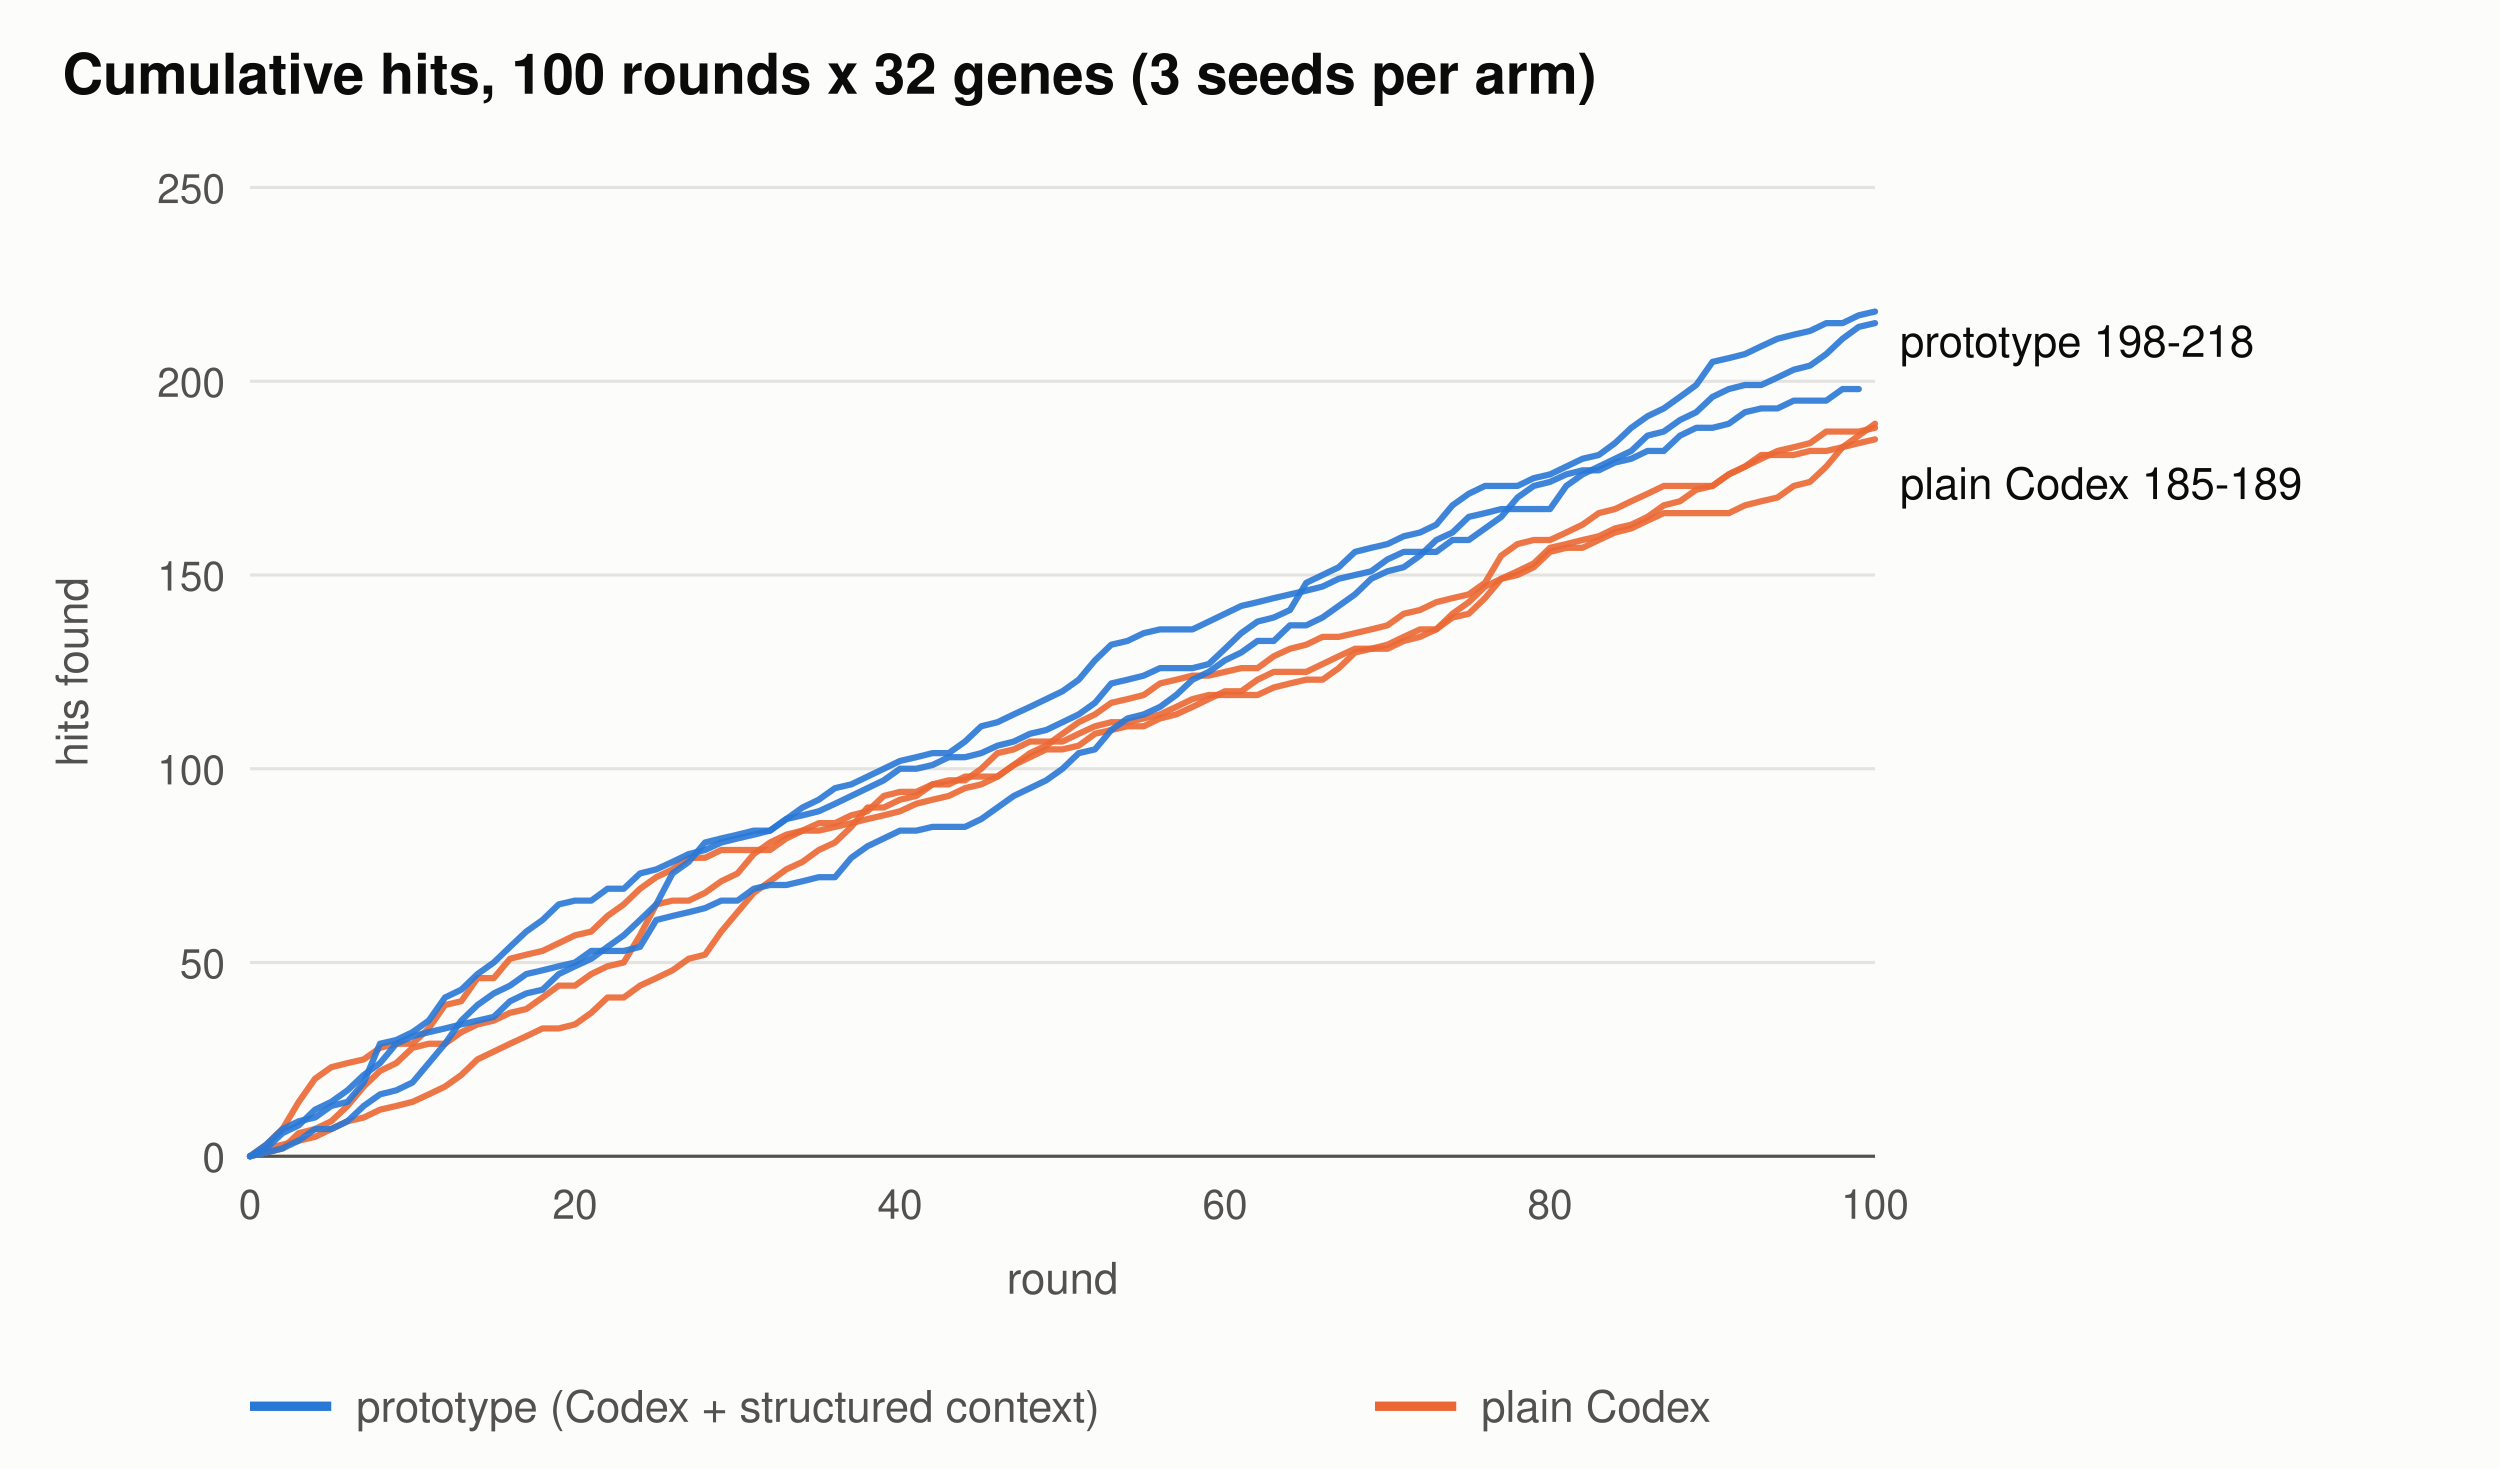
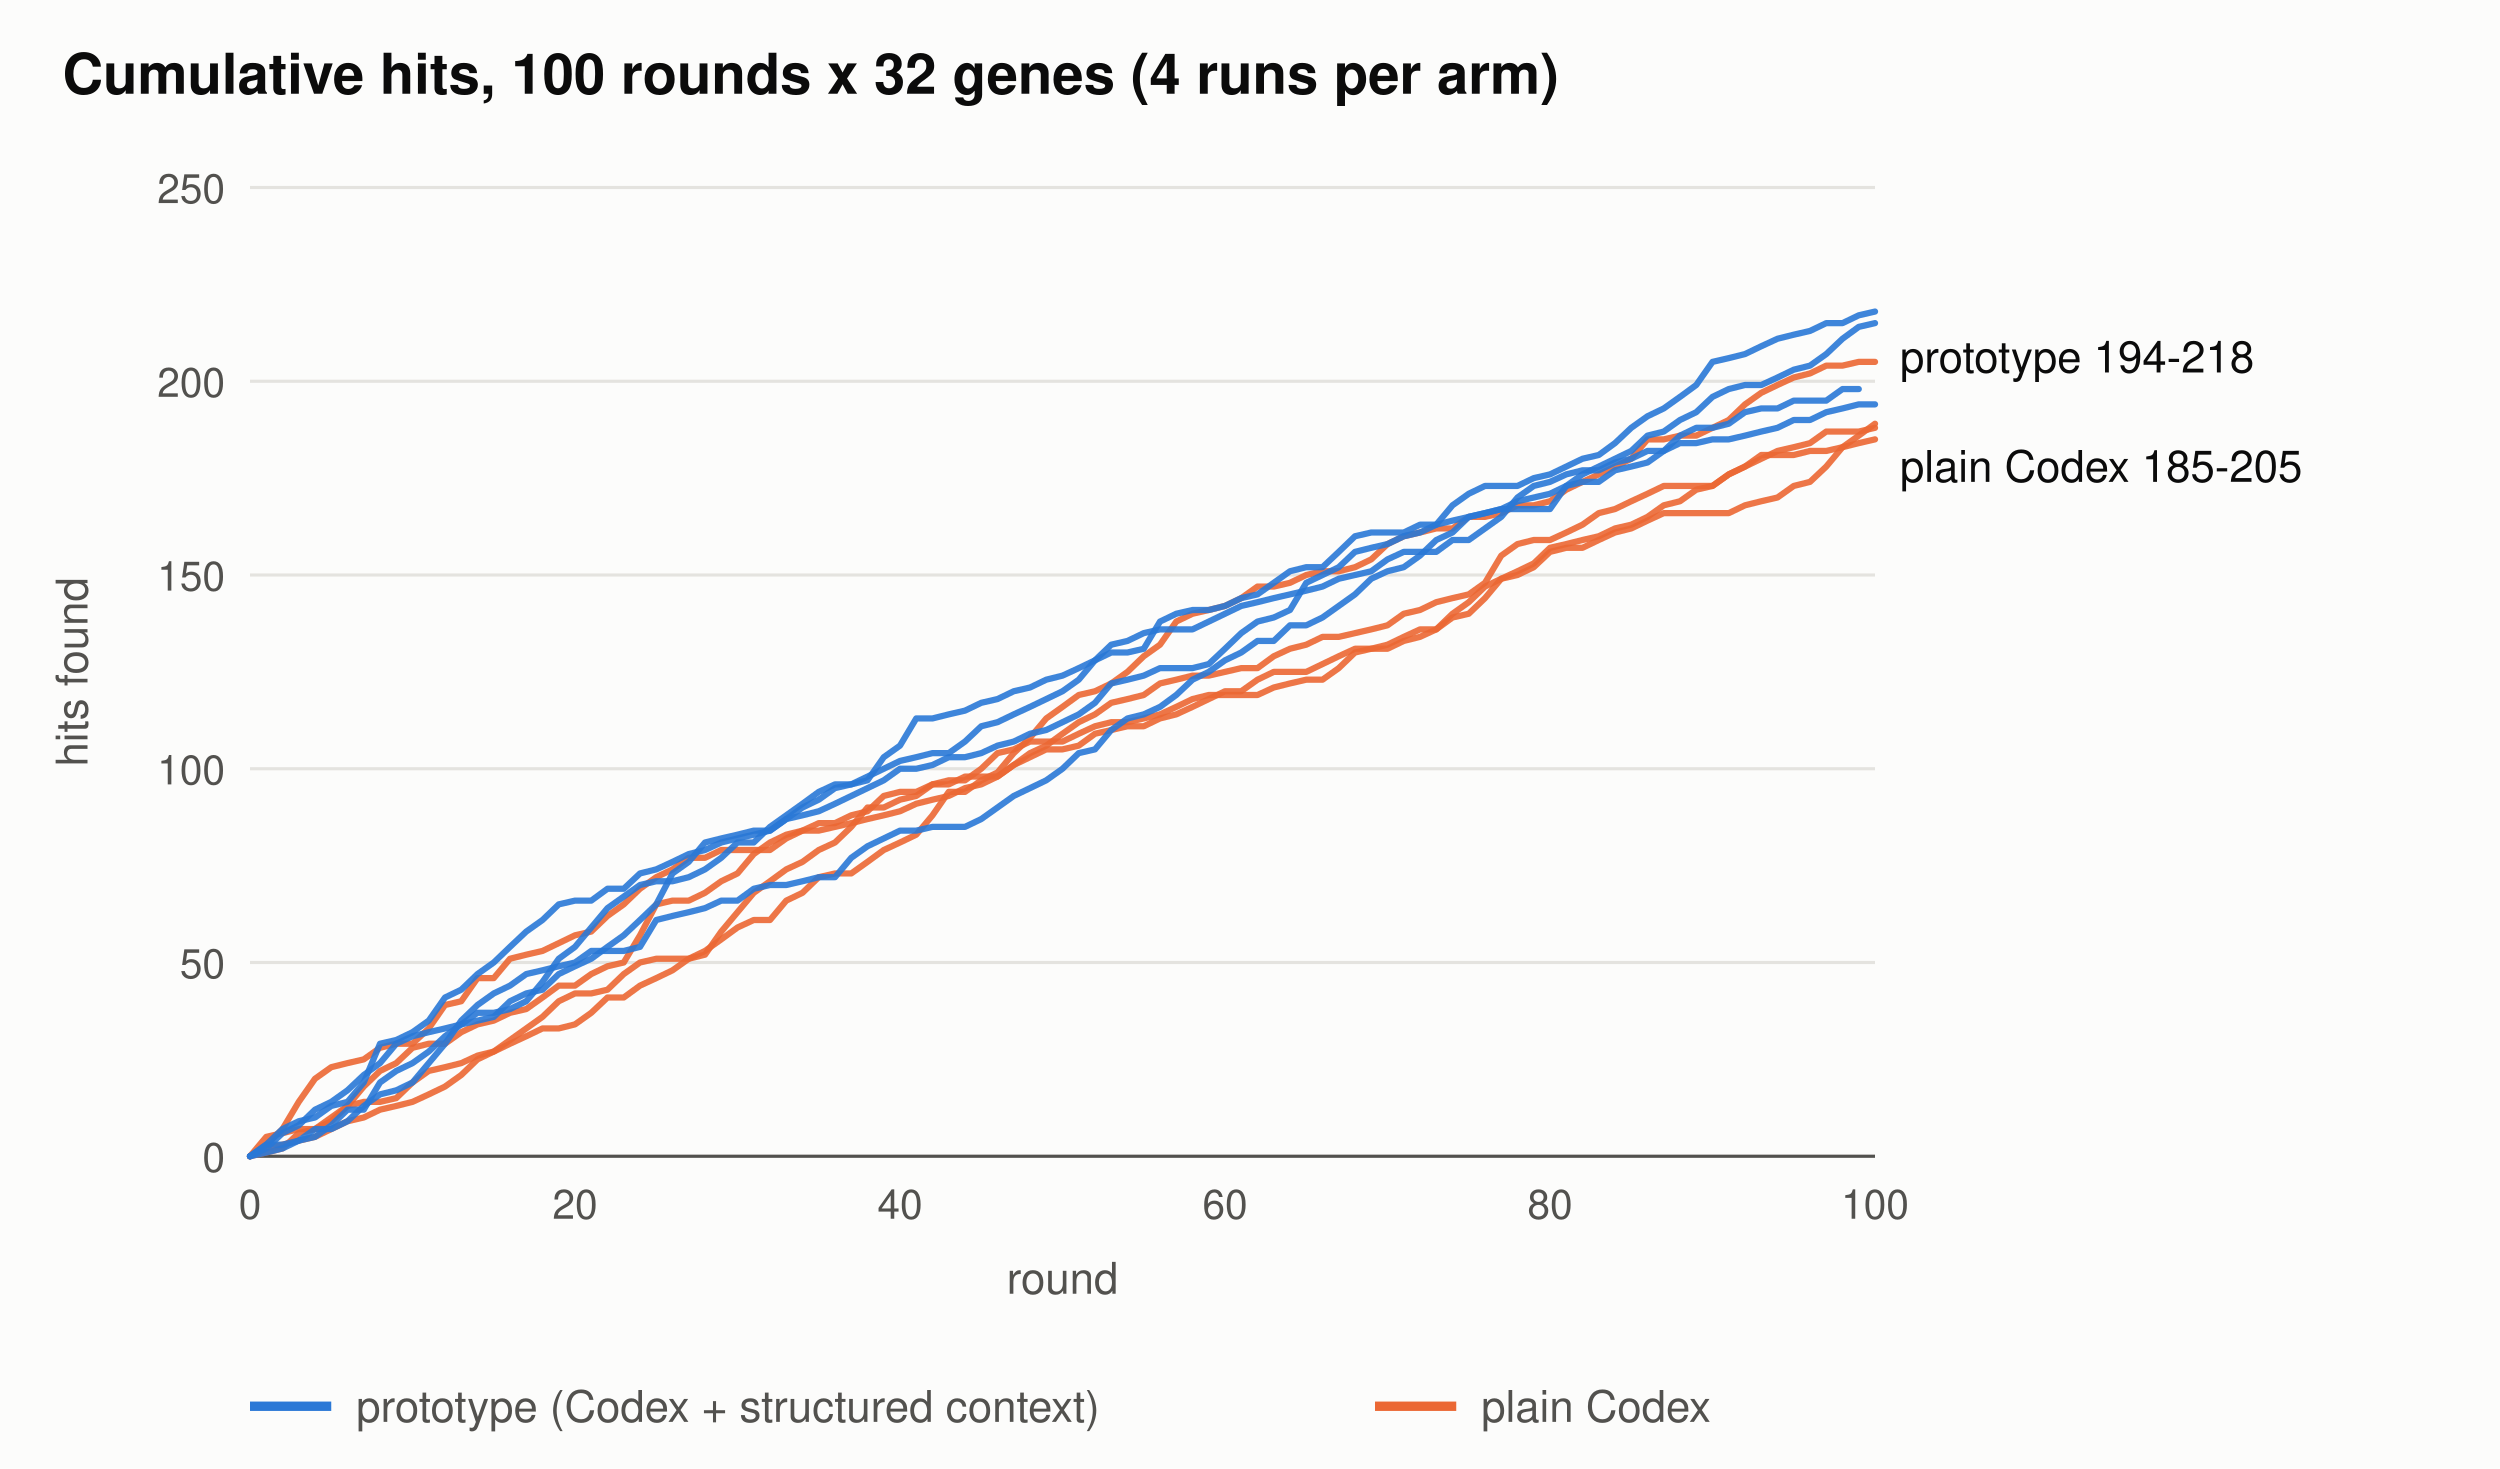
<svg xmlns="http://www.w3.org/2000/svg" width="800" height="470" viewBox="0 0 800 470">
  <rect width="800" height="470" fill="#fcfcfb" />
-   <text x="20.0" y="30.0" font-family="Helvetica, Arial, sans-serif" font-size="18" fill="#0b0b0b" text-anchor="start" font-weight="bold">Cumulative hits, 100 rounds x 32 genes (3 seeds per arm)</text>
+   <text x="20.0" y="30.0" font-family="Helvetica, Arial, sans-serif" font-size="18" fill="#0b0b0b" text-anchor="start" font-weight="bold">Cumulative hits, 100 rounds x 32 genes (4 runs per arm)</text>
  <line x1="80.0" y1="370.0" x2="600.0" y2="370.0" stroke="#e4e3df" stroke-width="1" />
  <text x="72.0" y="375.0" font-family="Helvetica, Arial, sans-serif" font-size="13" fill="#52514e" text-anchor="end" font-weight="normal">0</text>
  <line x1="80.0" y1="308.0" x2="600.0" y2="308.0" stroke="#e4e3df" stroke-width="1" />
  <text x="72.0" y="313.0" font-family="Helvetica, Arial, sans-serif" font-size="13" fill="#52514e" text-anchor="end" font-weight="normal">50</text>
  <line x1="80.0" y1="246.0" x2="600.0" y2="246.0" stroke="#e4e3df" stroke-width="1" />
  <text x="72.0" y="251.0" font-family="Helvetica, Arial, sans-serif" font-size="13" fill="#52514e" text-anchor="end" font-weight="normal">100</text>
  <line x1="80.0" y1="184.0" x2="600.0" y2="184.0" stroke="#e4e3df" stroke-width="1" />
  <text x="72.0" y="189.0" font-family="Helvetica, Arial, sans-serif" font-size="13" fill="#52514e" text-anchor="end" font-weight="normal">150</text>
  <line x1="80.0" y1="122.0" x2="600.0" y2="122.0" stroke="#e4e3df" stroke-width="1" />
  <text x="72.0" y="127.0" font-family="Helvetica, Arial, sans-serif" font-size="13" fill="#52514e" text-anchor="end" font-weight="normal">200</text>
  <line x1="80.0" y1="60.0" x2="600.0" y2="60.0" stroke="#e4e3df" stroke-width="1" />
  <text x="72.0" y="65.0" font-family="Helvetica, Arial, sans-serif" font-size="13" fill="#52514e" text-anchor="end" font-weight="normal">250</text>
  <text x="80.0" y="390.0" font-family="Helvetica, Arial, sans-serif" font-size="13" fill="#52514e" text-anchor="middle" font-weight="normal">0</text>
  <text x="184.0" y="390.0" font-family="Helvetica, Arial, sans-serif" font-size="13" fill="#52514e" text-anchor="middle" font-weight="normal">20</text>
  <text x="288.0" y="390.0" font-family="Helvetica, Arial, sans-serif" font-size="13" fill="#52514e" text-anchor="middle" font-weight="normal">40</text>
  <text x="392.0" y="390.0" font-family="Helvetica, Arial, sans-serif" font-size="13" fill="#52514e" text-anchor="middle" font-weight="normal">60</text>
  <text x="496.0" y="390.0" font-family="Helvetica, Arial, sans-serif" font-size="13" fill="#52514e" text-anchor="middle" font-weight="normal">80</text>
  <text x="600.0" y="390.0" font-family="Helvetica, Arial, sans-serif" font-size="13" fill="#52514e" text-anchor="middle" font-weight="normal">100</text>
  <line x1="80.0" y1="370.0" x2="600.0" y2="370.0" stroke="#52514e" stroke-width="1" />
  <text x="340.0" y="414.0" font-family="Helvetica, Arial, sans-serif" font-size="14" fill="#52514e" text-anchor="middle" font-weight="normal">round</text>
  <text transform="rotate(-90 28 215.0)" x="28.0" y="215.0" font-family="Helvetica, Arial, sans-serif" font-size="14" fill="#52514e" text-anchor="middle" font-weight="normal">hits found</text>
  <path d="M80.0,370.0 L85.2,367.5 L90.4,366.3 L95.6,365.0 L100.8,363.8 L106.0,361.3 L111.2,358.8 L116.4,357.6 L121.6,355.1 L126.8,353.9 L132.0,352.6 L137.2,350.2 L142.4,347.7 L147.6,344.0 L152.8,339.0 L158.0,336.5 L163.2,334.0 L168.4,331.6 L173.6,329.1 L178.8,329.1 L184.0,327.8 L189.2,324.1 L194.4,319.2 L199.6,319.2 L204.8,315.4 L210.0,313.0 L215.2,310.5 L220.4,306.8 L225.6,305.5 L230.8,298.1 L236.0,291.9 L241.2,285.7 L246.4,282.0 L251.6,278.2 L256.8,275.8 L262.0,272.0 L267.2,269.6 L272.4,264.6 L277.6,258.4 L282.8,258.4 L288.0,255.9 L293.2,254.7 L298.4,251.0 L303.6,251.0 L308.8,248.5 L314.0,248.5 L319.2,248.5 L324.4,244.8 L329.6,241.0 L334.8,238.6 L340.0,234.8 L345.2,231.1 L350.4,228.6 L355.6,224.9 L360.8,223.7 L366.0,222.4 L371.2,218.7 L376.4,217.5 L381.6,216.2 L386.8,216.2 L392.0,215.0 L397.2,213.8 L402.4,213.8 L407.6,210.0 L412.8,207.6 L418.0,206.3 L423.2,203.8 L428.4,203.8 L433.6,202.6 L438.8,201.4 L444.0,200.1 L449.2,196.4 L454.4,195.2 L459.6,192.7 L464.8,191.4 L470.0,190.2 L475.2,186.5 L480.4,177.8 L485.6,174.1 L490.8,172.8 L496.0,172.8 L501.2,170.4 L506.4,167.9 L511.6,164.2 L516.8,162.9 L522.0,160.4 L527.2,158.0 L532.4,155.5 L537.6,155.5 L542.8,155.5 L548.0,155.5 L553.2,151.8 L558.4,149.3 L563.6,146.8 L568.8,144.3 L574.0,143.1 L579.2,141.8 L584.4,138.1 L589.6,138.1 L594.8,138.1 L600.0,136.9" fill="none" stroke="#eb6834" stroke-width="2" stroke-opacity="0.9" stroke-linejoin="round" stroke-linecap="round" />
  <path d="M80.0,370.0 L85.2,368.8 L90.4,367.5 L95.6,362.6 L100.8,361.3 L106.0,358.8 L111.2,353.9 L116.4,347.7 L121.6,342.7 L126.8,340.2 L132.0,335.3 L137.2,334.0 L142.4,334.0 L147.6,330.3 L152.8,327.8 L158.0,326.6 L163.2,324.1 L168.4,322.9 L173.6,319.2 L178.8,315.4 L184.0,315.4 L189.2,311.7 L194.4,309.2 L199.6,308.0 L204.8,299.3 L210.0,289.4 L215.2,288.2 L220.4,288.2 L225.6,285.7 L230.8,282.0 L236.0,279.5 L241.2,273.3 L246.4,269.6 L251.6,267.1 L256.8,265.8 L262.0,263.4 L267.2,263.4 L272.4,260.9 L277.6,259.6 L282.8,254.7 L288.0,253.4 L293.2,253.4 L298.4,251.0 L303.6,249.7 L308.8,249.7 L314.0,246.0 L319.2,241.0 L324.4,239.8 L329.6,237.3 L334.8,237.3 L340.0,237.3 L345.2,234.8 L350.4,232.4 L355.6,231.1 L360.8,231.1 L366.0,229.9 L371.2,228.6 L376.4,226.2 L381.6,223.7 L386.8,222.4 L392.0,222.4 L397.2,222.4 L402.4,222.4 L407.6,220.0 L412.8,218.7 L418.0,217.5 L423.2,217.5 L428.4,213.8 L433.6,208.8 L438.8,207.6 L444.0,206.3 L449.2,203.8 L454.4,201.4 L459.6,201.4 L464.8,197.6 L470.0,196.4 L475.2,191.4 L480.4,185.2 L485.6,182.8 L490.8,180.3 L496.0,175.3 L501.2,174.1 L506.4,172.8 L511.6,171.6 L516.8,169.1 L522.0,167.9 L527.2,165.4 L532.4,161.7 L537.6,160.4 L542.8,156.7 L548.0,155.5 L553.2,151.8 L558.4,149.3 L563.6,145.6 L568.8,145.6 L574.0,145.6 L579.2,144.3 L584.4,144.3 L589.6,143.1 L594.8,141.8 L600.0,140.6" fill="none" stroke="#eb6834" stroke-width="2" stroke-opacity="0.9" stroke-linejoin="round" stroke-linecap="round" />
  <path d="M80.0,370.0 L85.2,366.3 L90.4,361.3 L95.6,352.6 L100.8,345.2 L106.0,341.5 L111.2,340.2 L116.4,339.0 L121.6,335.3 L126.8,334.0 L132.0,334.0 L137.2,329.1 L142.4,321.6 L147.6,320.4 L152.8,313.0 L158.0,313.0 L163.2,306.8 L168.4,305.5 L173.6,304.3 L178.8,301.8 L184.0,299.3 L189.2,298.1 L194.4,293.1 L199.6,289.4 L204.8,284.4 L210.0,280.7 L215.2,278.2 L220.4,274.5 L225.6,274.5 L230.8,272.0 L236.0,272.0 L241.2,272.0 L246.4,272.0 L251.6,268.3 L256.8,265.8 L262.0,265.8 L267.2,264.6 L272.4,263.4 L277.6,262.1 L282.8,260.9 L288.0,259.6 L293.2,257.2 L298.4,255.9 L303.6,254.7 L308.8,252.2 L314.0,251.0 L319.2,248.5 L324.4,244.8 L329.6,242.3 L334.8,239.8 L340.0,239.8 L345.2,238.6 L350.4,234.8 L355.6,233.6 L360.8,232.4 L366.0,232.4 L371.2,229.9 L376.4,228.6 L381.6,226.2 L386.8,223.7 L392.0,221.2 L397.2,221.2 L402.4,217.5 L407.6,215.0 L412.8,215.0 L418.0,215.0 L423.2,212.5 L428.4,210.0 L433.6,207.6 L438.8,207.6 L444.0,207.6 L449.2,205.1 L454.4,203.8 L459.6,201.4 L464.8,196.4 L470.0,192.7 L475.2,187.7 L480.4,185.2 L485.6,184.0 L490.8,181.5 L496.0,176.6 L501.2,175.3 L506.4,175.3 L511.6,172.8 L516.8,170.4 L522.0,169.1 L527.2,166.6 L532.4,164.2 L537.6,164.2 L542.8,164.2 L548.0,164.2 L553.2,164.2 L558.4,161.7 L563.6,160.4 L568.8,159.2 L574.0,155.5 L579.2,154.2 L584.4,149.3 L589.6,143.1 L594.8,139.4 L600.0,135.6" fill="none" stroke="#eb6834" stroke-width="2" stroke-opacity="0.9" stroke-linejoin="round" stroke-linecap="round" />
+   <path d="M80.0,370.0 L85.2,363.8 L90.4,362.6 L95.6,361.3 L100.8,361.3 L106.0,357.6 L111.2,353.9 L116.4,352.6 L121.6,352.6 L126.8,351.4 L132.0,346.4 L137.2,342.7 L142.4,341.5 L147.6,340.2 L152.8,337.8 L158.0,336.5 L163.2,332.8 L168.4,329.1 L173.6,325.4 L178.8,320.4 L184.0,317.9 L189.2,317.9 L194.4,316.7 L199.6,311.7 L204.8,308.0 L210.0,306.8 L215.2,306.8 L220.4,306.8 L225.6,304.3 L230.8,300.6 L236.0,296.8 L241.2,294.4 L246.4,294.4 L251.6,288.2 L256.8,285.7 L262.0,280.7 L267.2,279.5 L272.4,279.5 L277.6,275.8 L282.8,272.0 L288.0,269.6 L293.2,267.1 L298.4,260.9 L303.6,253.4 L308.8,253.4 L314.0,249.7 L319.2,247.2 L324.4,241.0 L329.6,236.1 L334.8,229.9 L340.0,226.2 L345.2,222.4 L350.4,221.2 L355.6,218.7 L360.8,215.0 L366.0,210.0 L371.2,206.3 L376.4,198.9 L381.6,196.4 L386.8,195.2 L392.0,193.9 L397.2,191.4 L402.4,187.7 L407.6,187.7 L412.8,186.5 L418.0,184.0 L423.2,182.8 L428.4,182.8 L433.6,181.5 L438.8,179.0 L444.0,174.1 L449.2,171.6 L454.4,170.4 L459.6,169.1 L464.8,169.1 L470.0,165.4 L475.2,165.4 L480.4,164.2 L485.6,161.7 L490.8,161.7 L496.0,160.4 L501.2,156.7 L506.4,154.2 L511.6,151.8 L516.8,149.3 L522.0,146.8 L527.2,140.6 L532.4,140.6 L537.6,139.4 L542.8,139.4 L548.0,136.9 L553.2,134.4 L558.4,129.4 L563.6,125.7 L568.8,123.2 L574.0,120.8 L579.2,119.5 L584.4,117.0 L589.6,117.0 L594.8,115.8 L600.0,115.8" fill="none" stroke="#eb6834" stroke-width="2" stroke-opacity="0.9" stroke-linejoin="round" stroke-linecap="round" />
  <path d="M80.0,370.0 L85.2,367.5 L90.4,362.6 L95.6,360.1 L100.8,355.1 L106.0,352.6 L111.2,348.9 L116.4,344.0 L121.6,340.2 L126.8,334.0 L132.0,331.6 L137.2,330.3 L142.4,329.1 L147.6,327.8 L152.8,326.6 L158.0,325.4 L163.2,320.4 L168.4,317.9 L173.6,316.7 L178.8,311.7 L184.0,309.2 L189.2,306.8 L194.4,303.0 L199.6,299.3 L204.8,294.4 L210.0,289.4 L215.2,279.5 L220.4,275.8 L225.6,269.6 L230.8,268.3 L236.0,267.1 L241.2,265.8 L246.4,265.8 L251.6,262.1 L256.8,258.4 L262.0,255.9 L267.2,252.2 L272.4,251.0 L277.6,248.5 L282.8,246.0 L288.0,243.5 L293.2,242.3 L298.4,241.0 L303.6,241.0 L308.8,237.3 L314.0,232.4 L319.2,231.1 L324.4,228.6 L329.6,226.2 L334.8,223.7 L340.0,221.2 L345.2,217.5 L350.4,211.3 L355.6,206.3 L360.8,205.1 L366.0,202.6 L371.2,201.4 L376.4,201.4 L381.6,201.4 L386.8,198.9 L392.0,196.4 L397.2,193.9 L402.4,192.7 L407.6,191.4 L412.8,190.2 L418.0,189.0 L423.2,187.7 L428.4,185.2 L433.6,184.0 L438.8,182.8 L444.0,179.0 L449.2,176.6 L454.4,176.6 L459.6,176.6 L464.8,172.8 L470.0,172.8 L475.2,169.1 L480.4,165.4 L485.6,159.2 L490.8,155.5 L496.0,154.2 L501.2,151.8 L506.4,150.5 L511.6,150.5 L516.8,148.0 L522.0,146.8 L527.2,144.3 L532.4,144.3 L537.6,139.4 L542.8,136.9 L548.0,136.9 L553.2,135.6 L558.4,131.9 L563.6,130.7 L568.8,130.7 L574.0,128.2 L579.2,128.2 L584.4,128.2 L589.6,124.5 L594.8,124.5" fill="none" stroke="#2a78d6" stroke-width="2" stroke-opacity="0.9" stroke-linejoin="round" stroke-linecap="round" />
  <path d="M80.0,370.0 L85.2,368.8 L90.4,367.5 L95.6,365.0 L100.8,361.3 L106.0,361.3 L111.2,358.8 L116.4,353.9 L121.6,350.2 L126.8,348.9 L132.0,346.4 L137.2,340.2 L142.4,334.0 L147.6,326.6 L152.8,321.6 L158.0,317.9 L163.2,315.4 L168.4,311.7 L173.6,310.5 L178.8,309.2 L184.0,308.0 L189.2,304.3 L194.4,304.3 L199.6,304.3 L204.8,303.0 L210.0,294.4 L215.2,293.1 L220.4,291.9 L225.6,290.6 L230.8,288.2 L236.0,288.2 L241.2,284.4 L246.4,283.2 L251.6,283.2 L256.8,282.0 L262.0,280.7 L267.2,280.7 L272.4,274.5 L277.6,270.8 L282.8,268.3 L288.0,265.8 L293.2,265.8 L298.4,264.6 L303.6,264.6 L308.8,264.6 L314.0,262.1 L319.2,258.4 L324.4,254.7 L329.6,252.2 L334.8,249.7 L340.0,246.0 L345.2,241.0 L350.4,239.8 L355.6,233.6 L360.8,229.9 L366.0,228.6 L371.2,226.2 L376.4,222.4 L381.6,217.5 L386.8,215.0 L392.0,211.3 L397.2,208.8 L402.4,205.1 L407.6,205.1 L412.8,200.1 L418.0,200.1 L423.2,197.6 L428.4,193.9 L433.6,190.2 L438.8,185.2 L444.0,182.8 L449.2,181.5 L454.4,177.8 L459.6,172.8 L464.8,170.4 L470.0,165.4 L475.2,164.2 L480.4,162.9 L485.6,162.9 L490.8,162.9 L496.0,162.9 L501.2,155.5 L506.4,151.8 L511.6,149.3 L516.8,146.8 L522.0,144.3 L527.2,139.4 L532.4,138.1 L537.6,134.4 L542.8,131.9 L548.0,127.0 L553.2,124.5 L558.4,123.2 L563.6,123.2 L568.8,120.8 L574.0,118.3 L579.2,117.0 L584.4,113.3 L589.6,108.4 L594.8,104.6 L600.0,103.4" fill="none" stroke="#2a78d6" stroke-width="2" stroke-opacity="0.9" stroke-linejoin="round" stroke-linecap="round" />
  <path d="M80.0,370.0 L85.2,366.3 L90.4,361.3 L95.6,358.8 L100.8,357.6 L106.0,353.9 L111.2,352.6 L116.4,346.4 L121.6,334.0 L126.8,332.8 L132.0,330.3 L137.2,326.6 L142.4,319.2 L147.6,316.7 L152.8,311.7 L158.0,308.0 L163.2,303.0 L168.4,298.1 L173.6,294.4 L178.8,289.4 L184.0,288.2 L189.2,288.2 L194.4,284.4 L199.6,284.4 L204.8,279.5 L210.0,278.2 L215.2,275.8 L220.4,273.3 L225.6,272.0 L230.8,269.6 L236.0,268.3 L241.2,267.1 L246.4,265.8 L251.6,262.1 L256.8,260.9 L262.0,259.6 L267.2,257.2 L272.4,254.7 L277.6,252.2 L282.8,249.7 L288.0,246.0 L293.2,246.0 L298.4,244.8 L303.6,242.3 L308.8,242.3 L314.0,241.0 L319.2,238.6 L324.4,237.3 L329.6,234.8 L334.8,233.6 L340.0,231.1 L345.2,228.6 L350.4,224.9 L355.6,218.7 L360.8,217.5 L366.0,216.2 L371.2,213.8 L376.4,213.8 L381.6,213.8 L386.8,212.5 L392.0,207.6 L397.2,202.6 L402.4,198.9 L407.6,197.6 L412.8,195.2 L418.0,186.5 L423.2,184.0 L428.4,181.5 L433.6,176.6 L438.8,175.3 L444.0,174.1 L449.2,171.6 L454.4,170.4 L459.6,167.9 L464.8,161.7 L470.0,158.0 L475.2,155.5 L480.4,155.5 L485.6,155.5 L490.8,153.0 L496.0,151.8 L501.2,149.3 L506.4,146.8 L511.6,145.6 L516.8,141.8 L522.0,136.9 L527.2,133.2 L532.4,130.7 L537.6,127.0 L542.8,123.2 L548.0,115.8 L553.2,114.6 L558.4,113.3 L563.6,110.8 L568.8,108.4 L574.0,107.1 L579.2,105.9 L584.4,103.4 L589.6,103.4 L594.8,100.9 L600.0,99.7" fill="none" stroke="#2a78d6" stroke-width="2" stroke-opacity="0.9" stroke-linejoin="round" stroke-linecap="round" />
-   <text x="608.0" y="114.2" font-family="Helvetica, Arial, sans-serif" font-size="14" fill="#0b0b0b" text-anchor="start" font-weight="normal">prototype 198-218</text>
-   <text x="608.0" y="159.7" font-family="Helvetica, Arial, sans-serif" font-size="14" fill="#0b0b0b" text-anchor="start" font-weight="normal">plain Codex 185-189</text>
+   <path d="M80.0,370.0 L85.2,366.3 L90.4,366.3 L95.6,365.0 L100.8,363.8 L106.0,360.1 L111.2,355.1 L116.4,355.1 L121.6,346.4 L126.8,342.7 L132.0,340.2 L137.2,336.5 L142.4,331.6 L147.6,327.8 L152.8,324.1 L158.0,324.1 L163.2,322.9 L168.4,320.4 L173.6,314.2 L178.8,306.8 L184.0,303.0 L189.2,296.8 L194.4,290.6 L199.6,286.9 L204.8,283.2 L210.0,282.0 L215.2,282.0 L220.4,280.7 L225.6,278.2 L230.8,274.5 L236.0,269.6 L241.2,269.6 L246.4,264.6 L251.6,260.9 L256.8,257.2 L262.0,253.4 L267.2,251.0 L272.4,251.0 L277.6,249.7 L282.8,242.3 L288.0,238.6 L293.2,229.9 L298.4,229.9 L303.6,228.6 L308.8,227.4 L314.0,224.9 L319.2,223.7 L324.4,221.2 L329.6,220.0 L334.8,217.5 L340.0,216.2 L345.2,213.8 L350.4,211.3 L355.6,208.8 L360.8,208.8 L366.0,207.6 L371.2,198.9 L376.4,196.4 L381.6,195.2 L386.8,195.2 L392.0,193.9 L397.2,191.4 L402.4,190.2 L407.6,186.5 L412.8,182.8 L418.0,181.5 L423.2,181.5 L428.4,176.6 L433.6,171.6 L438.8,170.4 L444.0,170.4 L449.2,170.4 L454.4,167.9 L459.6,167.9 L464.8,166.6 L470.0,165.4 L475.2,164.2 L480.4,162.9 L485.6,160.4 L490.8,159.2 L496.0,158.0 L501.2,155.5 L506.4,154.2 L511.6,154.2 L516.8,150.5 L522.0,149.3 L527.2,148.0 L532.4,144.3 L537.6,141.8 L542.8,141.8 L548.0,140.6 L553.2,140.6 L558.4,139.4 L563.6,138.1 L568.8,136.9 L574.0,134.4 L579.2,134.4 L584.4,131.9 L589.6,130.7 L594.8,129.4 L600.0,129.4" fill="none" stroke="#2a78d6" stroke-width="2" stroke-opacity="0.9" stroke-linejoin="round" stroke-linecap="round" />
+   <text x="608.0" y="119.2" font-family="Helvetica, Arial, sans-serif" font-size="14" fill="#0b0b0b" text-anchor="start" font-weight="normal">prototype 194-218</text>
+   <text x="608.0" y="154.2" font-family="Helvetica, Arial, sans-serif" font-size="14" fill="#0b0b0b" text-anchor="start" font-weight="normal">plain Codex 185-205</text>
  <line x1="80.0" y1="450.0" x2="106.0" y2="450.0" stroke="#2a78d6" stroke-width="3" />
  <text x="114.0" y="455.0" font-family="Helvetica, Arial, sans-serif" font-size="14" fill="#52514e" text-anchor="start" font-weight="normal">prototype (Codex + structured context)</text>
  <line x1="440.0" y1="450.0" x2="466.0" y2="450.0" stroke="#eb6834" stroke-width="3" />
  <text x="474.0" y="455.0" font-family="Helvetica, Arial, sans-serif" font-size="14" fill="#52514e" text-anchor="start" font-weight="normal">plain Codex</text>
</svg>
